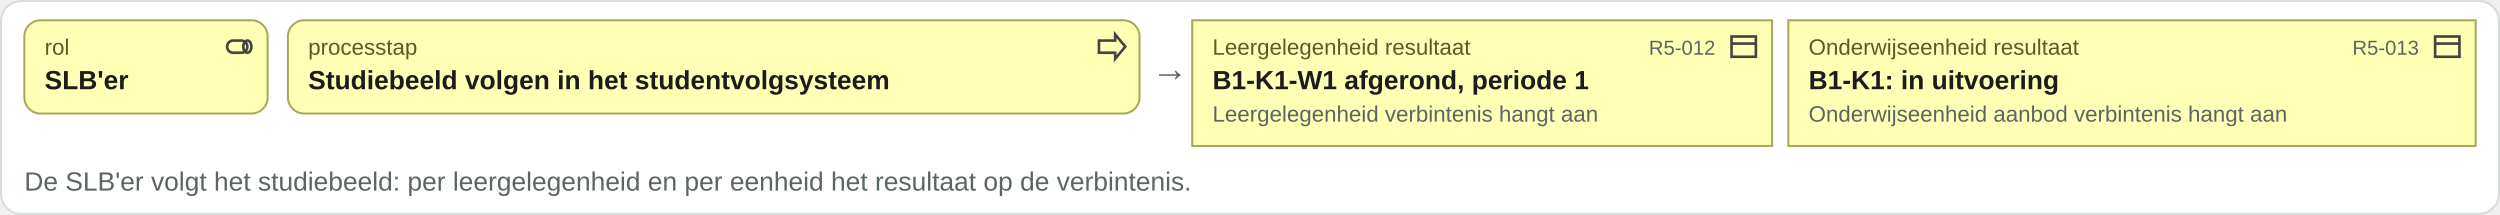
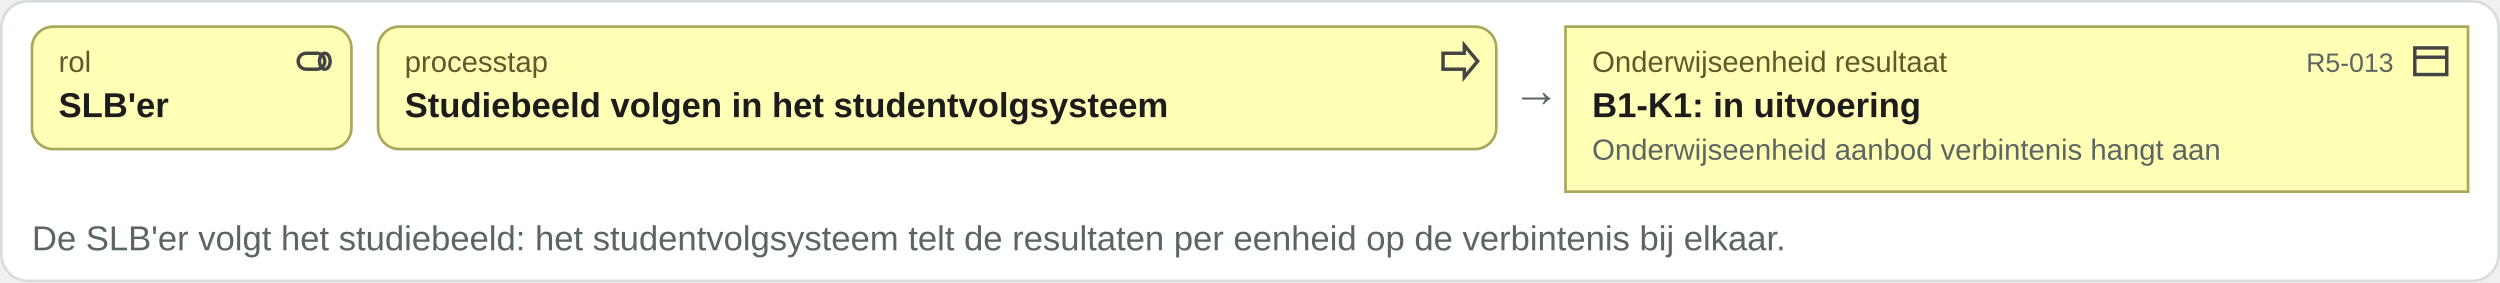
- <svg xmlns="http://www.w3.org/2000/svg" viewBox="0 0 1233 106" width="1233" height="106">
-   <rect x="0.5" y="0.5" width="1232" height="105" rx="10" fill="#ffffff" stroke="#d8ddda" />
+ <svg xmlns="http://www.w3.org/2000/svg" viewBox="0 0 939 106" width="939" height="106">
+   <rect x="0.5" y="0.5" width="938" height="105" rx="10" fill="#ffffff" stroke="#d8ddda" />
  <rect x="12" y="10" width="120" height="46" rx="8" fill="#ffffb5" stroke="#a8a85a" />
  <g transform="translate(110,15)" fill="none" stroke="#444" stroke-width="1.3">
    <rect x="2" y="5" width="10" height="6" rx="3" />
    <ellipse cx="12" cy="8" rx="2" ry="3" />
  </g>
  <text x="22" y="27" font-family="Arial, Helvetica, sans-serif" font-size="11" fill="#5a5a2a" text-anchor="start">rol</text>
  <text x="22" y="44" font-family="Arial, Helvetica, sans-serif" font-size="13" font-weight="bold" fill="#1c1c1c" text-anchor="start">SLB'er</text>
  <rect x="142" y="10" width="420" height="46" rx="8" fill="#ffffb5" stroke="#a8a85a" />
  <g transform="translate(540,15)" fill="none" stroke="#444" stroke-width="1.3">
    <path d="M2 5h8V2l5 6-5 6v-3H2z" />
  </g>
  <text x="152" y="27" font-family="Arial, Helvetica, sans-serif" font-size="11" fill="#5a5a2a" text-anchor="start">processtap</text>
  <text x="152" y="44" font-family="Arial, Helvetica, sans-serif" font-size="13" font-weight="bold" fill="#1c1c1c" text-anchor="start">Studiebeeld volgen in het studentvolgsysteem</text>
  <text x="568" y="40" font-family="Arial, Helvetica, sans-serif" font-size="18" fill="#5b6663" text-anchor="start">→</text>
-   <rect x="588" y="10" width="286" height="62" rx="0" fill="#ffffb5" stroke="#a8a85a" />
-   <g transform="translate(852,15)" fill="none" stroke="#444" stroke-width="1.3">
+   <rect x="588" y="10" width="339" height="62" rx="0" fill="#ffffb5" stroke="#a8a85a" />
+   <g transform="translate(905,15)" fill="none" stroke="#444" stroke-width="1.3">
    <rect x="2" y="3" width="12" height="10" />
    <path d="M2 6.5h12" />
  </g>
-   <text x="598" y="27" font-family="Arial, Helvetica, sans-serif" font-size="11" fill="#5a5a2a" text-anchor="start">Leergelegenheid resultaat</text>
-   <text x="846" y="27" font-family="Arial, Helvetica, sans-serif" font-size="10" fill="#5b6663" text-anchor="end">R5-012</text>
-   <text x="598" y="44" font-family="Arial, Helvetica, sans-serif" font-size="13" font-weight="bold" fill="#1c1c1c" text-anchor="start">B1-K1-W1 afgerond, periode 1</text>
-   <text x="598" y="60" font-family="Arial, Helvetica, sans-serif" font-size="11" fill="#5b6663" text-anchor="start">Leergelegenheid verbintenis hangt aan</text>
-   <rect x="882" y="10" width="339" height="62" rx="0" fill="#ffffb5" stroke="#a8a85a" />
-   <g transform="translate(1199,15)" fill="none" stroke="#444" stroke-width="1.3">
-     <rect x="2" y="3" width="12" height="10" />
-     <path d="M2 6.5h12" />
-   </g>
-   <text x="892" y="27" font-family="Arial, Helvetica, sans-serif" font-size="11" fill="#5a5a2a" text-anchor="start">Onderwijseenheid resultaat</text>
-   <text x="1193" y="27" font-family="Arial, Helvetica, sans-serif" font-size="10" fill="#5b6663" text-anchor="end">R5-013</text>
-   <text x="892" y="44" font-family="Arial, Helvetica, sans-serif" font-size="13" font-weight="bold" fill="#1c1c1c" text-anchor="start">B1-K1: in uitvoering</text>
-   <text x="892" y="60" font-family="Arial, Helvetica, sans-serif" font-size="11" fill="#5b6663" text-anchor="start">Onderwijseenheid aanbod verbintenis hangt aan</text>
-   <text x="12" y="94" font-family="Arial, Helvetica, sans-serif" font-size="13" fill="#5b6663" text-anchor="start">De SLB'er volgt het studiebeeld: per leergelegenheid en per eenheid het resultaat op de verbintenis.</text>
+   <text x="598" y="27" font-family="Arial, Helvetica, sans-serif" font-size="11" fill="#5a5a2a" text-anchor="start">Onderwijseenheid resultaat</text>
+   <text x="899" y="27" font-family="Arial, Helvetica, sans-serif" font-size="10" fill="#5b6663" text-anchor="end">R5-013</text>
+   <text x="598" y="44" font-family="Arial, Helvetica, sans-serif" font-size="13" font-weight="bold" fill="#1c1c1c" text-anchor="start">B1-K1: in uitvoering</text>
+   <text x="598" y="60" font-family="Arial, Helvetica, sans-serif" font-size="11" fill="#5b6663" text-anchor="start">Onderwijseenheid aanbod verbintenis hangt aan</text>
+   <text x="12" y="94" font-family="Arial, Helvetica, sans-serif" font-size="13" fill="#5b6663" text-anchor="start">De SLB'er volgt het studiebeeld: het studentvolgsysteem telt de resultaten per eenheid op de verbintenis bij elkaar.</text>
</svg>
